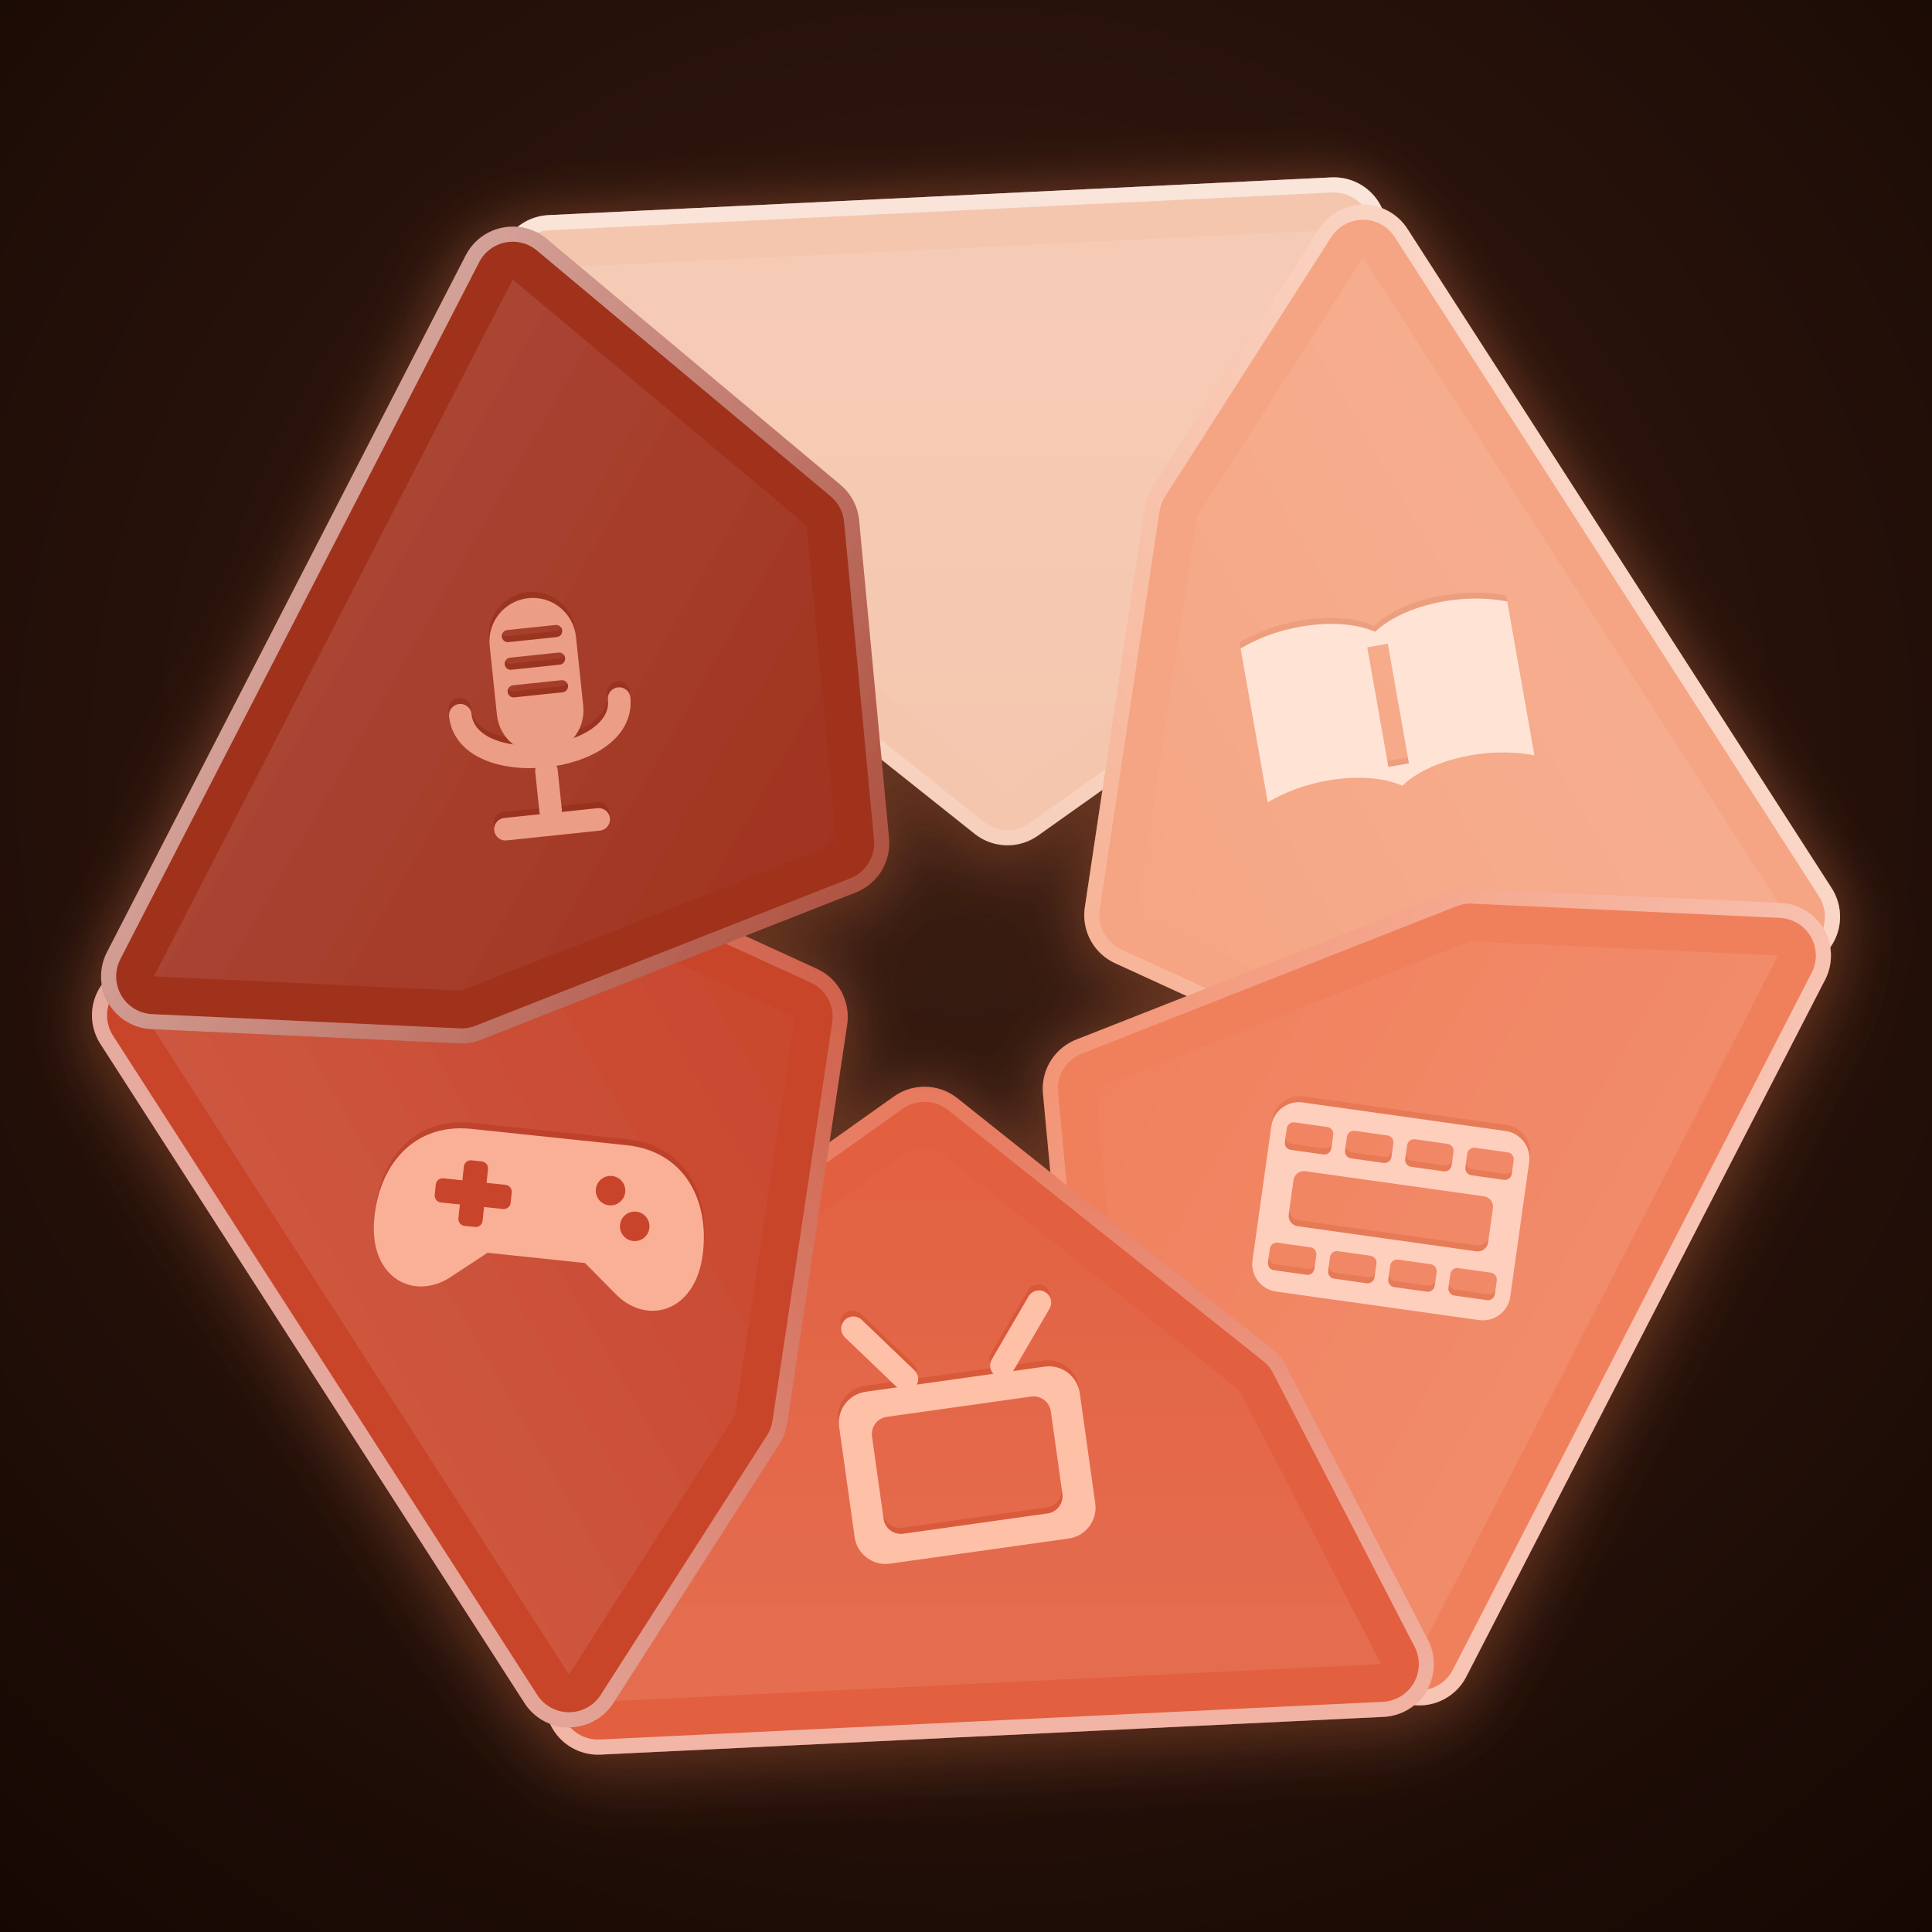
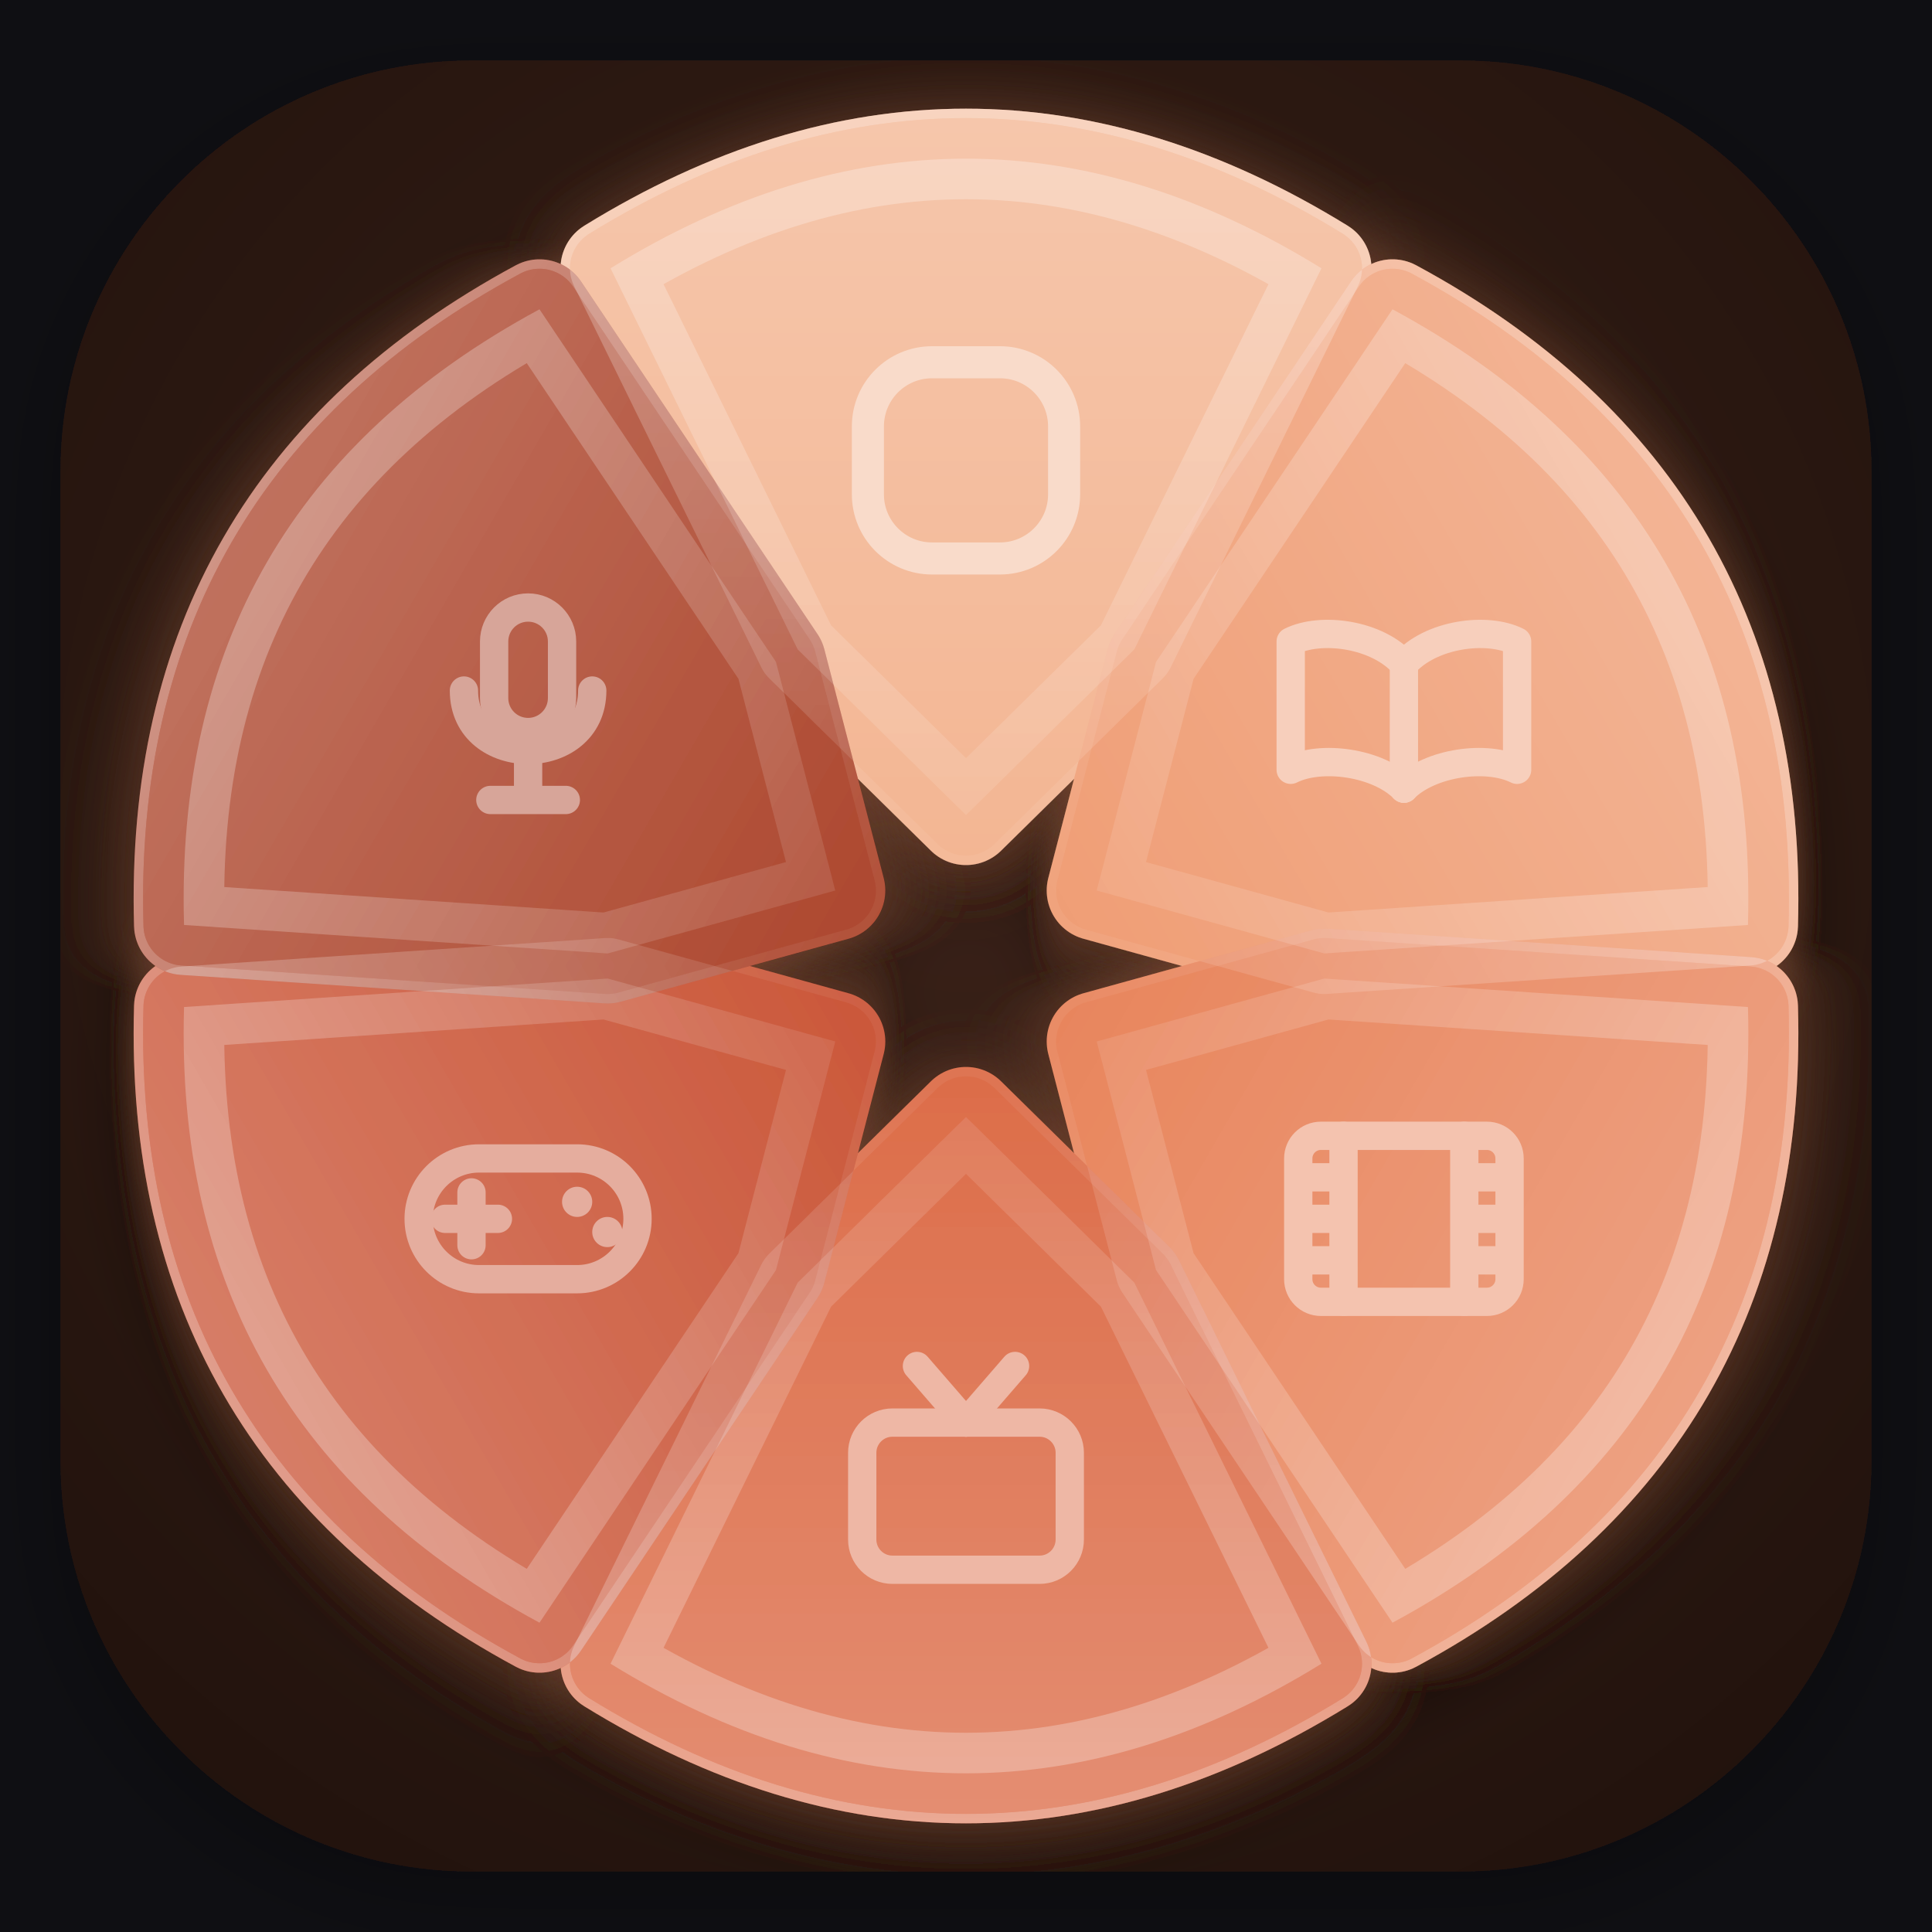
<svg xmlns="http://www.w3.org/2000/svg" width="1024" height="1024" viewBox="0 0 1024 1024">
  <defs>
-     <radialGradient id="bg" cx="50%" cy="40%" r="78%">
-       <stop offset="0" stop-color="#3A1D12" />
-       <stop offset="0.6" stop-color="#241009" />
-       <stop offset="1" stop-color="#150803" />
+     <radialGradient id="bgd" cx="0.5" cy="0.42" r="0.8">
+       <stop offset="0" stop-color="#3A2118" />
+       <stop offset="1" stop-color="#1C0F0A" />
    </radialGradient>
-     <linearGradient id="spec" x1="512" y1="0" x2="512" y2="1024" gradientUnits="userSpaceOnUse">
-       <stop offset="0" stop-color="#FFFFFF" stop-opacity="0.65" />
-       <stop offset="0.42" stop-color="#FFFFFF" stop-opacity="0.18" />
-       <stop offset="0.62" stop-color="#FFFFFF" stop-opacity="0" />
-       <stop offset="1" stop-color="#FFFFFF" stop-opacity="0" />
+     <linearGradient id="tf" x1="0" y1="0" x2="0" y2="1024" gradientUnits="userSpaceOnUse">
+       <stop offset="0" stop-color="#fff" stop-opacity="0.85" />
+       <stop offset="0.6" stop-color="#fff" stop-opacity="0" />
    </linearGradient>
-     <linearGradient id="sheen" x1="512" y1="30" x2="512" y2="900" gradientUnits="userSpaceOnUse">
-       <stop offset="0" stop-color="#FFFFFF" stop-opacity="0.12" />
-       <stop offset="0.5" stop-color="#FFFFFF" stop-opacity="0" />
+     <mask id="topfade" maskUnits="userSpaceOnUse" x="0" y="0" width="1024" height="1024">
+       <rect width="1024" height="1024" fill="url(#tf)" />
+     </mask>
+     <linearGradient id="sheenG" x1="0" y1="40" x2="0" y2="620" gradientUnits="userSpaceOnUse">
+       <stop offset="0" stop-color="#fff" stop-opacity="0.30" />
+       <stop offset="1" stop-color="#fff" stop-opacity="0" />
    </linearGradient>
-     <filter id="glow" x="-25%" y="-25%" width="150%" height="150%">
-       <feDropShadow dx="0" dy="0" stdDeviation="14" flood-color="#FF8A5C" flood-opacity="0.28" />
+     <clipPath id="sqd">
+       <rect x="32" y="32" width="960" height="960" rx="218" />
+     </clipPath>
+     <filter id="glowblur" x="-30%" y="-30%" width="160%" height="160%">
+       <feGaussianBlur stdDeviation="16" />
    </filter>
-     <filter id="ds" x="-20%" y="-20%" width="140%" height="140%">
-       <feDropShadow dx="0" dy="12" stdDeviation="16" flood-color="#000000" flood-opacity="0.45" />
+     <filter id="petshadowd" x="-20%" y="-20%" width="140%" height="140%">
+       <feDropShadow dx="0" dy="12" stdDeviation="18" flood-color="#000000" flood-opacity="0.55" />
+     </filter>
+     <filter id="tileshadow" x="-20%" y="-20%" width="140%" height="140%">
+       <feDropShadow dx="0" dy="14" stdDeviation="22" flood-color="#000" flood-opacity="0.25" />
    </filter>
  </defs>
-   <rect width="1024" height="1024" fill="url(#bg)" />
-   <g filter="url(#glow)">
-     <g filter="url(#ds)">
-       <g transform="rotate(0,512,512)">
-         <path d="M534,420 L672,322 L707,122 L292,142 L367,287 Z" fill="#F5C6AE" stroke="#F5C6AE" stroke-width="56" stroke-linejoin="round" />
-         <path d="M534,420 L672,322 L707,122 L292,142 L367,287 Z" fill="none" stroke="url(#spec)" stroke-width="56" stroke-linejoin="round" />
-         <path d="M534,420 L672,322 L707,122 L292,142 L367,287 Z" fill="#F5C6AE" stroke="#F5C6AE" stroke-width="40" stroke-linejoin="round" />
-         <path d="M534,420 L672,322 L707,122 L292,142 L367,287 Z" fill="url(#sheen)" />
+   <rect width="1024" height="1024" fill="#0F0F13" />
+   <g filter="url(#tileshadow)">
+     <rect x="32" y="32" width="960" height="960" rx="218" fill="#0F0F13" />
+   </g>
+   <g clip-path="url(#sqd)">
+     <rect width="1024" height="1024" fill="url(#bgd)" />
+     <g filter="url(#petshadowd)">
+       <path d="M 512.0 432.0 L 422.8 344.2 L 323.6 142.2 Q 512.0 26.0 700.4 142.2 L 601.2 344.2 Z" fill="none" stroke="#FF9E6E" stroke-width="56" stroke-linejoin="round" opacity="0.15" filter="url(#glowblur)" />
+       <path d="M 512.0 432.0 L 422.8 344.2 L 323.6 142.2 Q 512.0 26.0 700.4 142.2 L 601.2 344.2 Z" fill="none" stroke="#FF9E6E" stroke-width="56" stroke-linejoin="round" transform="rotate(60 512 512)" opacity="0.15" filter="url(#glowblur)" />
+       <path d="M 512.0 432.0 L 422.8 344.2 L 323.6 142.2 Q 512.0 26.0 700.4 142.2 L 601.2 344.2 Z" fill="none" stroke="#FF9E6E" stroke-width="56" stroke-linejoin="round" transform="rotate(120 512 512)" opacity="0.15" filter="url(#glowblur)" />
+       <path d="M 512.0 432.0 L 422.8 344.2 L 323.6 142.2 Q 512.0 26.0 700.4 142.2 L 601.2 344.2 Z" fill="none" stroke="#FF9E6E" stroke-width="56" stroke-linejoin="round" transform="rotate(180 512 512)" opacity="0.15" filter="url(#glowblur)" />
+       <path d="M 512.0 432.0 L 422.8 344.2 L 323.6 142.2 Q 512.0 26.0 700.4 142.2 L 601.2 344.2 Z" fill="none" stroke="#FF9E6E" stroke-width="56" stroke-linejoin="round" transform="rotate(240 512 512)" opacity="0.15" filter="url(#glowblur)" />
+       <path d="M 512.0 432.0 L 422.8 344.2 L 323.6 142.2 Q 512.0 26.0 700.4 142.2 L 601.2 344.2 Z" fill="none" stroke="#FF9E6E" stroke-width="56" stroke-linejoin="round" transform="rotate(300 512 512)" opacity="0.15" filter="url(#glowblur)" />
+       <path d="M 512.0 432.0 L 422.8 344.2 L 323.6 142.2 Q 512.0 26.0 700.4 142.2 L 601.2 344.2 Z" fill="none" stroke="#F2AF89" stroke-width="53" stroke-linejoin="round" />
+       <path d="M 512.0 432.0 L 422.8 344.2 L 323.6 142.2 Q 512.0 26.0 700.4 142.2 L 601.2 344.2 Z" fill="none" stroke="#FFFFFF" stroke-width="53" stroke-linejoin="round" opacity="0.6" mask="url(#topfade)" />
+       <path d="M 512.0 432.0 L 422.8 344.2 L 323.6 142.2 Q 512.0 26.0 700.4 142.2 L 601.2 344.2 Z" fill="#F2AF89" stroke="#F2AF89" stroke-width="43" stroke-linejoin="round" />
+       <path d="M 512.0 432.0 L 422.8 344.2 L 323.6 142.2 Q 512.0 26.0 700.4 142.2 L 601.2 344.2 Z" fill="none" stroke="#EE9569" stroke-width="53" stroke-linejoin="round" transform="rotate(60 512 512)" />
+       <path d="M 512.0 432.0 L 422.8 344.2 L 323.6 142.2 Q 512.0 26.0 700.4 142.2 L 601.2 344.2 Z" fill="none" stroke="#FFFFFF" stroke-width="53" stroke-linejoin="round" transform="rotate(60 512 512)" opacity="0.6" mask="url(#topfade)" />
+       <path d="M 512.0 432.0 L 422.8 344.2 L 323.6 142.2 Q 512.0 26.0 700.4 142.2 L 601.2 344.2 Z" fill="#EE9569" stroke="#EE9569" stroke-width="43" stroke-linejoin="round" transform="rotate(60 512 512)" />
+       <path d="M 512.0 432.0 L 422.8 344.2 L 323.6 142.2 Q 512.0 26.0 700.4 142.2 L 601.2 344.2 Z" fill="none" stroke="#E67A4E" stroke-width="53" stroke-linejoin="round" transform="rotate(120 512 512)" />
+       <path d="M 512.0 432.0 L 422.8 344.2 L 323.6 142.2 Q 512.0 26.0 700.4 142.2 L 601.2 344.2 Z" fill="none" stroke="#FFFFFF" stroke-width="53" stroke-linejoin="round" transform="rotate(120 512 512)" opacity="0.6" mask="url(#topfade)" />
+       <path d="M 512.0 432.0 L 422.8 344.2 L 323.6 142.2 Q 512.0 26.0 700.4 142.2 L 601.2 344.2 Z" fill="#E67A4E" stroke="#E67A4E" stroke-width="43" stroke-linejoin="round" transform="rotate(120 512 512)" />
+       <path d="M 512.0 432.0 L 422.8 344.2 L 323.6 142.2 Q 512.0 26.0 700.4 142.2 L 601.2 344.2 Z" fill="none" stroke="#D95F38" stroke-width="53" stroke-linejoin="round" transform="rotate(180 512 512)" />
+       <path d="M 512.0 432.0 L 422.8 344.2 L 323.6 142.2 Q 512.0 26.0 700.4 142.2 L 601.2 344.2 Z" fill="none" stroke="#FFFFFF" stroke-width="53" stroke-linejoin="round" transform="rotate(180 512 512)" opacity="0.6" mask="url(#topfade)" />
+       <path d="M 512.0 432.0 L 422.8 344.2 L 323.6 142.2 Q 512.0 26.0 700.4 142.2 L 601.2 344.2 Z" fill="#D95F38" stroke="#D95F38" stroke-width="43" stroke-linejoin="round" transform="rotate(180 512 512)" />
+       <path d="M 512.0 432.0 L 422.8 344.2 L 323.6 142.2 Q 512.0 26.0 700.4 142.2 L 601.2 344.2 Z" fill="none" stroke="#C64828" stroke-width="53" stroke-linejoin="round" transform="rotate(240 512 512)" />
+       <path d="M 512.0 432.0 L 422.8 344.2 L 323.6 142.2 Q 512.0 26.0 700.4 142.2 L 601.2 344.2 Z" fill="none" stroke="#FFFFFF" stroke-width="53" stroke-linejoin="round" transform="rotate(240 512 512)" opacity="0.6" mask="url(#topfade)" />
+       <path d="M 512.0 432.0 L 422.8 344.2 L 323.6 142.2 Q 512.0 26.0 700.4 142.2 L 601.2 344.2 Z" fill="#C64828" stroke="#C64828" stroke-width="43" stroke-linejoin="round" transform="rotate(240 512 512)" />
+       <path d="M 512.0 432.0 L 422.8 344.2 L 323.6 142.2 Q 512.0 26.0 700.4 142.2 L 601.2 344.2 Z" fill="none" stroke="#A6371C" stroke-width="53" stroke-linejoin="round" transform="rotate(300 512 512)" />
+       <path d="M 512.0 432.0 L 422.8 344.2 L 323.6 142.2 Q 512.0 26.0 700.4 142.2 L 601.2 344.2 Z" fill="none" stroke="#FFFFFF" stroke-width="53" stroke-linejoin="round" transform="rotate(300 512 512)" opacity="0.6" mask="url(#topfade)" />
+       <path d="M 512.0 432.0 L 422.8 344.2 L 323.6 142.2 Q 512.0 26.0 700.4 142.2 L 601.2 344.2 Z" fill="#A6371C" stroke="#A6371C" stroke-width="43" stroke-linejoin="round" transform="rotate(300 512 512)" />
+       <path d="M 512.0 432.0 L 422.8 344.2 L 323.6 142.2 Q 512.0 26.0 700.4 142.2 L 601.2 344.2 Z" fill="url(#sheenG)" stroke="url(#sheenG)" stroke-width="43" stroke-linejoin="round" />
+       <path d="M 512.0 432.0 L 422.8 344.2 L 323.6 142.2 Q 512.0 26.0 700.4 142.2 L 601.2 344.2 Z" fill="url(#sheenG)" stroke="url(#sheenG)" stroke-width="43" stroke-linejoin="round" transform="rotate(60 512 512)" />
+       <path d="M 512.0 432.0 L 422.8 344.2 L 323.6 142.2 Q 512.0 26.0 700.4 142.2 L 601.2 344.2 Z" fill="url(#sheenG)" stroke="url(#sheenG)" stroke-width="43" stroke-linejoin="round" transform="rotate(120 512 512)" />
+       <path d="M 512.0 432.0 L 422.8 344.2 L 323.6 142.2 Q 512.0 26.0 700.4 142.2 L 601.2 344.2 Z" fill="url(#sheenG)" stroke="url(#sheenG)" stroke-width="43" stroke-linejoin="round" transform="rotate(180 512 512)" />
+       <path d="M 512.0 432.0 L 422.8 344.2 L 323.6 142.2 Q 512.0 26.0 700.4 142.2 L 601.2 344.2 Z" fill="url(#sheenG)" stroke="url(#sheenG)" stroke-width="43" stroke-linejoin="round" transform="rotate(240 512 512)" />
+       <path d="M 512.0 432.0 L 422.8 344.2 L 323.6 142.2 Q 512.0 26.0 700.4 142.2 L 601.2 344.2 Z" fill="url(#sheenG)" stroke="url(#sheenG)" stroke-width="43" stroke-linejoin="round" transform="rotate(300 512 512)" />
+     </g>
+     <g transform="translate(512.0 244.0) scale(1.0)">
+       <rect x="-52" y="-52" width="104" height="104" rx="34" fill="none" stroke="#F9DBCA" stroke-width="17" />
+     </g>
+     <g transform="translate(744.1 378.0) scale(1.0)">
+       <g fill="none" stroke="#F7CFBC" stroke-width="15" stroke-linecap="round" stroke-linejoin="round">
+         <path d="M 0 -26 C -14 -42 -44 -46 -60 -38 L -60 30 C -44 22 -14 26 0 40" />
+         <path d="M 0 -26 C 14 -42 44 -46 60 -38 L 60 30 C 44 22 14 26 0 40" />
+         <path d="M 0 -26 L 0 40" />
      </g>
-       <g transform="rotate(60,512,512)">
-         <path d="M534,420 L672,322 L707,122 L292,142 L367,287 Z" fill="#F5A583" stroke="#F5A583" stroke-width="56" stroke-linejoin="round" />
-         <path d="M534,420 L672,322 L707,122 L292,142 L367,287 Z" fill="none" stroke="url(#spec)" stroke-width="56" stroke-linejoin="round" />
-         <path d="M534,420 L672,322 L707,122 L292,142 L367,287 Z" fill="#F5A583" stroke="#F5A583" stroke-width="40" stroke-linejoin="round" />
-         <path d="M534,420 L672,322 L707,122 L292,142 L367,287 Z" fill="url(#sheen)" />
+     </g>
+     <g transform="translate(744.1 646.0) scale(1.0)">
+       <g fill="none" stroke="#F4C3AF" stroke-width="15" stroke-linecap="round">
+         <rect x="-56" y="-44" width="112" height="88" rx="12" />
+         <line x1="-32" y1="-44" x2="-32" y2="44" />
+         <line x1="32" y1="-44" x2="32" y2="44" />
+         <line x1="-50" y1="-22" x2="-38" y2="-22" />
+         <line x1="-50" y1="0" x2="-38" y2="0" />
+         <line x1="-50" y1="22" x2="-38" y2="22" />
+         <line x1="38" y1="-22" x2="50" y2="-22" />
+         <line x1="38" y1="0" x2="50" y2="0" />
+         <line x1="38" y1="22" x2="50" y2="22" />
      </g>
-       <g transform="rotate(120,512,512)">
-         <path d="M534,420 L672,322 L707,122 L292,142 L367,287 Z" fill="#F0805C" stroke="#F0805C" stroke-width="56" stroke-linejoin="round" />
-         <path d="M534,420 L672,322 L707,122 L292,142 L367,287 Z" fill="none" stroke="url(#spec)" stroke-width="56" stroke-linejoin="round" />
-         <path d="M534,420 L672,322 L707,122 L292,142 L367,287 Z" fill="#F0805C" stroke="#F0805C" stroke-width="40" stroke-linejoin="round" />
-         <path d="M534,420 L672,322 L707,122 L292,142 L367,287 Z" fill="url(#sheen)" />
+     </g>
+     <g transform="translate(512.0 780.0) scale(1.0)">
+       <g fill="none" stroke="#EEB7A5" stroke-width="15" stroke-linecap="round" stroke-linejoin="round">
+         <rect x="-55" y="-26" width="110" height="78" rx="16" />
+         <line x1="0" y1="-26" x2="-26" y2="-56" />
+         <line x1="0" y1="-26" x2="26" y2="-56" />
      </g>
-       <g transform="rotate(180,512,512)">
-         <path d="M534,420 L672,322 L707,122 L292,142 L367,287 Z" fill="#E25F3F" stroke="#E25F3F" stroke-width="56" stroke-linejoin="round" />
-         <path d="M534,420 L672,322 L707,122 L292,142 L367,287 Z" fill="none" stroke="url(#spec)" stroke-width="56" stroke-linejoin="round" />
-         <path d="M534,420 L672,322 L707,122 L292,142 L367,287 Z" fill="#E25F3F" stroke="#E25F3F" stroke-width="40" stroke-linejoin="round" />
-         <path d="M534,420 L672,322 L707,122 L292,142 L367,287 Z" fill="url(#sheen)" />
+     </g>
+     <g transform="translate(279.9 646.0) scale(1.0)">
+       <g fill="none" stroke="#E5AD9E" stroke-width="15" stroke-linecap="round">
+         <rect x="-58" y="-32" width="116" height="64" rx="32" />
+         <line x1="-44" y1="0" x2="-16" y2="0" />
+         <line x1="-30" y1="-14" x2="-30" y2="14" />
+         <circle cx="26" cy="-9" r="8" fill="#E5AD9E" stroke="none" />
+         <circle cx="42" cy="7" r="8" fill="#E5AD9E" stroke="none" />
      </g>
-       <g transform="rotate(240,512,512)">
-         <path d="M534,420 L672,322 L707,122 L292,142 L367,287 Z" fill="#C8452B" stroke="#C8452B" stroke-width="56" stroke-linejoin="round" />
-         <path d="M534,420 L672,322 L707,122 L292,142 L367,287 Z" fill="none" stroke="url(#spec)" stroke-width="56" stroke-linejoin="round" />
-         <path d="M534,420 L672,322 L707,122 L292,142 L367,287 Z" fill="#C8452B" stroke="#C8452B" stroke-width="40" stroke-linejoin="round" />
-         <path d="M534,420 L672,322 L707,122 L292,142 L367,287 Z" fill="url(#sheen)" />
-       </g>
-       <g transform="rotate(300,512,512)">
-         <path d="M534,420 L672,322 L707,122 L292,142 L367,287 Z" fill="#A0311D" stroke="#A0311D" stroke-width="56" stroke-linejoin="round" />
-         <path d="M534,420 L672,322 L707,122 L292,142 L367,287 Z" fill="none" stroke="url(#spec)" stroke-width="56" stroke-linejoin="round" />
-         <path d="M534,420 L672,322 L707,122 L292,142 L367,287 Z" fill="#A0311D" stroke="#A0311D" stroke-width="40" stroke-linejoin="round" />
-         <path d="M534,420 L672,322 L707,122 L292,142 L367,287 Z" fill="url(#sheen)" />
+     </g>
+     <g transform="translate(279.9 378.0) scale(1.0)">
+       <g fill="none" stroke="#D7A599" stroke-width="15" stroke-linecap="round">
+         <rect x="-18" y="-56" width="36" height="66" rx="18" />
+         <path d="M -34 -12 C -34 30 34 30 34 -12" fill="none" />
+         <line x1="0" y1="20" x2="0" y2="44" />
+         <line x1="-20" y1="46" x2="20" y2="46" />
      </g>
    </g>
  </g>
-   <g transform="rotate(60,512,512) translate(512,252) rotate(-70) scale(0.92)">
-     <g transform="translate(0,-3.5)" opacity="0.45">
-       <path fill-rule="evenodd" fill="#E0906F" d="M0,-52 C-18,-64 -52,-66 -78,-56 L-78,34 C-52,24 -18,26 0,38 C18,26 52,24 78,34 L78,-56 C52,-66 18,-64 0,-52 Z M-6,-44 L-6,26 L6,26 L6,-44 Z" />
-     </g>
-     <path fill-rule="evenodd" fill="#FFE4D6" d="M0,-52 C-18,-64 -52,-66 -78,-56 L-78,34 C-52,24 -18,26 0,38 C18,26 52,24 78,34 L78,-56 C52,-66 18,-64 0,-52 Z M-6,-44 L-6,26 L6,26 L6,-44 Z" />
-   </g>
-   <g transform="rotate(120,512,512) translate(512,252) rotate(-112) scale(0.92)">
-     <g transform="translate(0,-3.5)" opacity="0.45">
-       <path fill-rule="evenodd" fill="#DB6B44" d="M-59,-55 h118 a16,16 0 0 1 16,16 v78 a16,16 0 0 1 -16,16 h-118 a16,16 0 0 1 -16,-16 v-78 a16,16 0 0 1 16,-16 Z M-62,-43 h19 a4,4 0 0 1 4,4 v8 a4,4 0 0 1 -4,4 h-19 a4,4 0 0 1 -4,-4 v-8 a4,4 0 0 1 4,-4 Z M-62,27 h19 a4,4 0 0 1 4,4 v8 a4,4 0 0 1 -4,4 h-19 a4,4 0 0 1 -4,-4 v-8 a4,4 0 0 1 4,-4 Z M-27,-43 h19 a4,4 0 0 1 4,4 v8 a4,4 0 0 1 -4,4 h-19 a4,4 0 0 1 -4,-4 v-8 a4,4 0 0 1 4,-4 Z M-27,27 h19 a4,4 0 0 1 4,4 v8 a4,4 0 0 1 -4,4 h-19 a4,4 0 0 1 -4,-4 v-8 a4,4 0 0 1 4,-4 Z M8,-43 h19 a4,4 0 0 1 4,4 v8 a4,4 0 0 1 -4,4 h-19 a4,4 0 0 1 -4,-4 v-8 a4,4 0 0 1 4,-4 Z M8,27 h19 a4,4 0 0 1 4,4 v8 a4,4 0 0 1 -4,4 h-19 a4,4 0 0 1 -4,-4 v-8 a4,4 0 0 1 4,-4 Z M43,-43 h19 a4,4 0 0 1 4,4 v8 a4,4 0 0 1 -4,4 h-19 a4,4 0 0 1 -4,-4 v-8 a4,4 0 0 1 4,-4 Z M43,27 h19 a4,4 0 0 1 4,4 v8 a4,4 0 0 1 -4,4 h-19 a4,4 0 0 1 -4,-4 v-8 a4,4 0 0 1 4,-4 Z M-52,-16 h104 a6,6 0 0 1 6,6 v20 a6,6 0 0 1 -6,6 h-104 a6,6 0 0 1 -6,-6 v-20 a6,6 0 0 1 6,-6 Z " />
-     </g>
-     <path fill-rule="evenodd" fill="#FFCFBE" d="M-59,-55 h118 a16,16 0 0 1 16,16 v78 a16,16 0 0 1 -16,16 h-118 a16,16 0 0 1 -16,-16 v-78 a16,16 0 0 1 16,-16 Z M-62,-43 h19 a4,4 0 0 1 4,4 v8 a4,4 0 0 1 -4,4 h-19 a4,4 0 0 1 -4,-4 v-8 a4,4 0 0 1 4,-4 Z M-62,27 h19 a4,4 0 0 1 4,4 v8 a4,4 0 0 1 -4,4 h-19 a4,4 0 0 1 -4,-4 v-8 a4,4 0 0 1 4,-4 Z M-27,-43 h19 a4,4 0 0 1 4,4 v8 a4,4 0 0 1 -4,4 h-19 a4,4 0 0 1 -4,-4 v-8 a4,4 0 0 1 4,-4 Z M-27,27 h19 a4,4 0 0 1 4,4 v8 a4,4 0 0 1 -4,4 h-19 a4,4 0 0 1 -4,-4 v-8 a4,4 0 0 1 4,-4 Z M8,-43 h19 a4,4 0 0 1 4,4 v8 a4,4 0 0 1 -4,4 h-19 a4,4 0 0 1 -4,-4 v-8 a4,4 0 0 1 4,-4 Z M8,27 h19 a4,4 0 0 1 4,4 v8 a4,4 0 0 1 -4,4 h-19 a4,4 0 0 1 -4,-4 v-8 a4,4 0 0 1 4,-4 Z M43,-43 h19 a4,4 0 0 1 4,4 v8 a4,4 0 0 1 -4,4 h-19 a4,4 0 0 1 -4,-4 v-8 a4,4 0 0 1 4,-4 Z M43,27 h19 a4,4 0 0 1 4,4 v8 a4,4 0 0 1 -4,4 h-19 a4,4 0 0 1 -4,-4 v-8 a4,4 0 0 1 4,-4 Z M-52,-16 h104 a6,6 0 0 1 6,6 v20 a6,6 0 0 1 -6,6 h-104 a6,6 0 0 1 -6,-6 v-20 a6,6 0 0 1 6,-6 Z " />
-   </g>
-   <g transform="rotate(180,512,512) translate(512,252) rotate(-188) scale(0.92)">
-     <g transform="translate(0,-3.5)" opacity="0.45">
-       <path fill-rule="evenodd" fill="#CC4A28" d="M-52,-45 h104 a18,18 0 0 1 18,18 v64 a18,18 0 0 1 -18,18 h-104 a18,18 0 0 1 -18,-18 v-64 a18,18 0 0 1 18,-18 Z M-42,-29 h84 a10,10 0 0 1 10,10 v48 a10,10 0 0 1 -10,10 h-84 a10,10 0 0 1 -10,-10 v-48 a10,10 0 0 1 10,-10 Z" />
-       <path fill="none" stroke="#CC4A28" stroke-width="14" stroke-linecap="round" d="M-28,-49 L-54,-82 M28,-49 L54,-82" />
-     </g>
-     <path fill-rule="evenodd" fill="#FFC0A8" d="M-52,-45 h104 a18,18 0 0 1 18,18 v64 a18,18 0 0 1 -18,18 h-104 a18,18 0 0 1 -18,-18 v-64 a18,18 0 0 1 18,-18 Z M-42,-29 h84 a10,10 0 0 1 10,10 v48 a10,10 0 0 1 -10,10 h-84 a10,10 0 0 1 -10,-10 v-48 a10,10 0 0 1 10,-10 Z" />
-     <path fill="none" stroke="#FFC0A8" stroke-width="14" stroke-linecap="round" d="M-28,-49 L-54,-82 M28,-49 L54,-82" />
-   </g>
-   <g transform="rotate(240,512,512) translate(512,252) rotate(-234) scale(0.92)">
-     <g transform="translate(0,-3.5)" opacity="0.45">
-       <path fill="#B0361E" stroke="#B0361E" stroke-width="10" stroke-linejoin="round" d="M-45,-38 L45,-38 C78,-38 92,-10 90,18 C88,44 68,52 52,40 L30,22 L-30,22 L-52,40 C-68,52 -88,44 -90,18 C-92,-10 -78,-38 -45,-38 Z " />
-       <path fill-rule="evenodd" fill="#B0361E" d="M-58,-13 h11 v-8 a4,4 0 0 1 4,-4 h6 a4,4 0 0 1 4,4 v8 h11 a4,4 0 0 1 4,4 v6 a4,4 0 0 1 -4,4 h-11 v8 a4,4 0 0 1 -4,4 h-6 a4,4 0 0 1 -4,-4 v-8 h-11 a4,4 0 0 1 -4,-4 v-6 a4,4 0 0 1 4,-4 Z M30,-16 a8.5,8.5 0 1 0 17,0 a8.5,8.5 0 1 0 -17,0 Z M46,3 a8.5,8.5 0 1 0 17,0 a8.5,8.5 0 1 0 -17,0 Z " />
-     </g>
-     <path fill="#F9B096" stroke="#F9B096" stroke-width="10" stroke-linejoin="round" d="M-45,-38 L45,-38 C78,-38 92,-10 90,18 C88,44 68,52 52,40 L30,22 L-30,22 L-52,40 C-68,52 -88,44 -90,18 C-92,-10 -78,-38 -45,-38 Z " />
-     <path fill-rule="evenodd" fill="#C8452B" d="M-58,-13 h11 v-8 a4,4 0 0 1 4,-4 h6 a4,4 0 0 1 4,4 v8 h11 a4,4 0 0 1 4,4 v6 a4,4 0 0 1 -4,4 h-11 v8 a4,4 0 0 1 -4,4 h-6 a4,4 0 0 1 -4,-4 v-8 h-11 a4,4 0 0 1 -4,-4 v-6 a4,4 0 0 1 4,-4 Z M30,-16 a8.5,8.5 0 1 0 17,0 a8.5,8.5 0 1 0 -17,0 Z M46,3 a8.5,8.5 0 1 0 17,0 a8.5,8.5 0 1 0 -17,0 Z " />
-   </g>
-   <g transform="rotate(300,512,512) translate(512,252) rotate(-306) scale(0.92)">
-     <g transform="translate(0,-3.5)" opacity="0.45">
-       <path fill-rule="evenodd" fill="#8C2711" d="M-25,-46 a25,25 0 0 1 50,0 v40 a25,25 0 0 1 -50,0 Z M-14,-54 h28 a3.5,3.5 0 0 1 3.5,3.5 v0 a3.5,3.5 0 0 1 -3.5,3.5 h-28 a3.5,3.5 0 0 1 -3.5,-3.5 v0 a3.5,3.5 0 0 1 3.5,-3.5 Z M-14,-38 h28 a3.5,3.5 0 0 1 3.5,3.5 v0 a3.5,3.5 0 0 1 -3.5,3.5 h-28 a3.5,3.5 0 0 1 -3.5,-3.5 v0 a3.5,3.5 0 0 1 3.5,-3.5 Z M-14,-22 h28 a3.5,3.5 0 0 1 3.5,3.5 v0 a3.5,3.5 0 0 1 -3.5,3.5 h-28 a3.5,3.5 0 0 1 -3.5,-3.5 v0 a3.5,3.5 0 0 1 3.5,-3.5 Z " />
-       <path fill="none" stroke="#8C2711" stroke-width="13" stroke-linecap="round" d="M-46,-8 C-46,30 46,30 46,-8" />
-       <path fill="none" stroke="#8C2711" stroke-width="13" stroke-linecap="round" d="M0,29 L0,52 M-27,60 L27,60" />
-     </g>
-     <path fill-rule="evenodd" fill="#EC9D86" d="M-25,-46 a25,25 0 0 1 50,0 v40 a25,25 0 0 1 -50,0 Z M-14,-54 h28 a3.5,3.5 0 0 1 3.5,3.5 v0 a3.5,3.5 0 0 1 -3.5,3.5 h-28 a3.5,3.5 0 0 1 -3.5,-3.5 v0 a3.5,3.5 0 0 1 3.5,-3.5 Z M-14,-38 h28 a3.5,3.5 0 0 1 3.5,3.5 v0 a3.5,3.5 0 0 1 -3.5,3.5 h-28 a3.5,3.5 0 0 1 -3.5,-3.5 v0 a3.5,3.5 0 0 1 3.5,-3.5 Z M-14,-22 h28 a3.5,3.5 0 0 1 3.5,3.5 v0 a3.5,3.5 0 0 1 -3.5,3.5 h-28 a3.5,3.5 0 0 1 -3.5,-3.5 v0 a3.5,3.5 0 0 1 3.5,-3.5 Z " />
-     <path fill="none" stroke="#EC9D86" stroke-width="13" stroke-linecap="round" d="M-46,-8 C-46,30 46,30 46,-8" />
-     <path fill="none" stroke="#EC9D86" stroke-width="13" stroke-linecap="round" d="M0,29 L0,52 M-27,60 L27,60" />
-   </g>
</svg>
